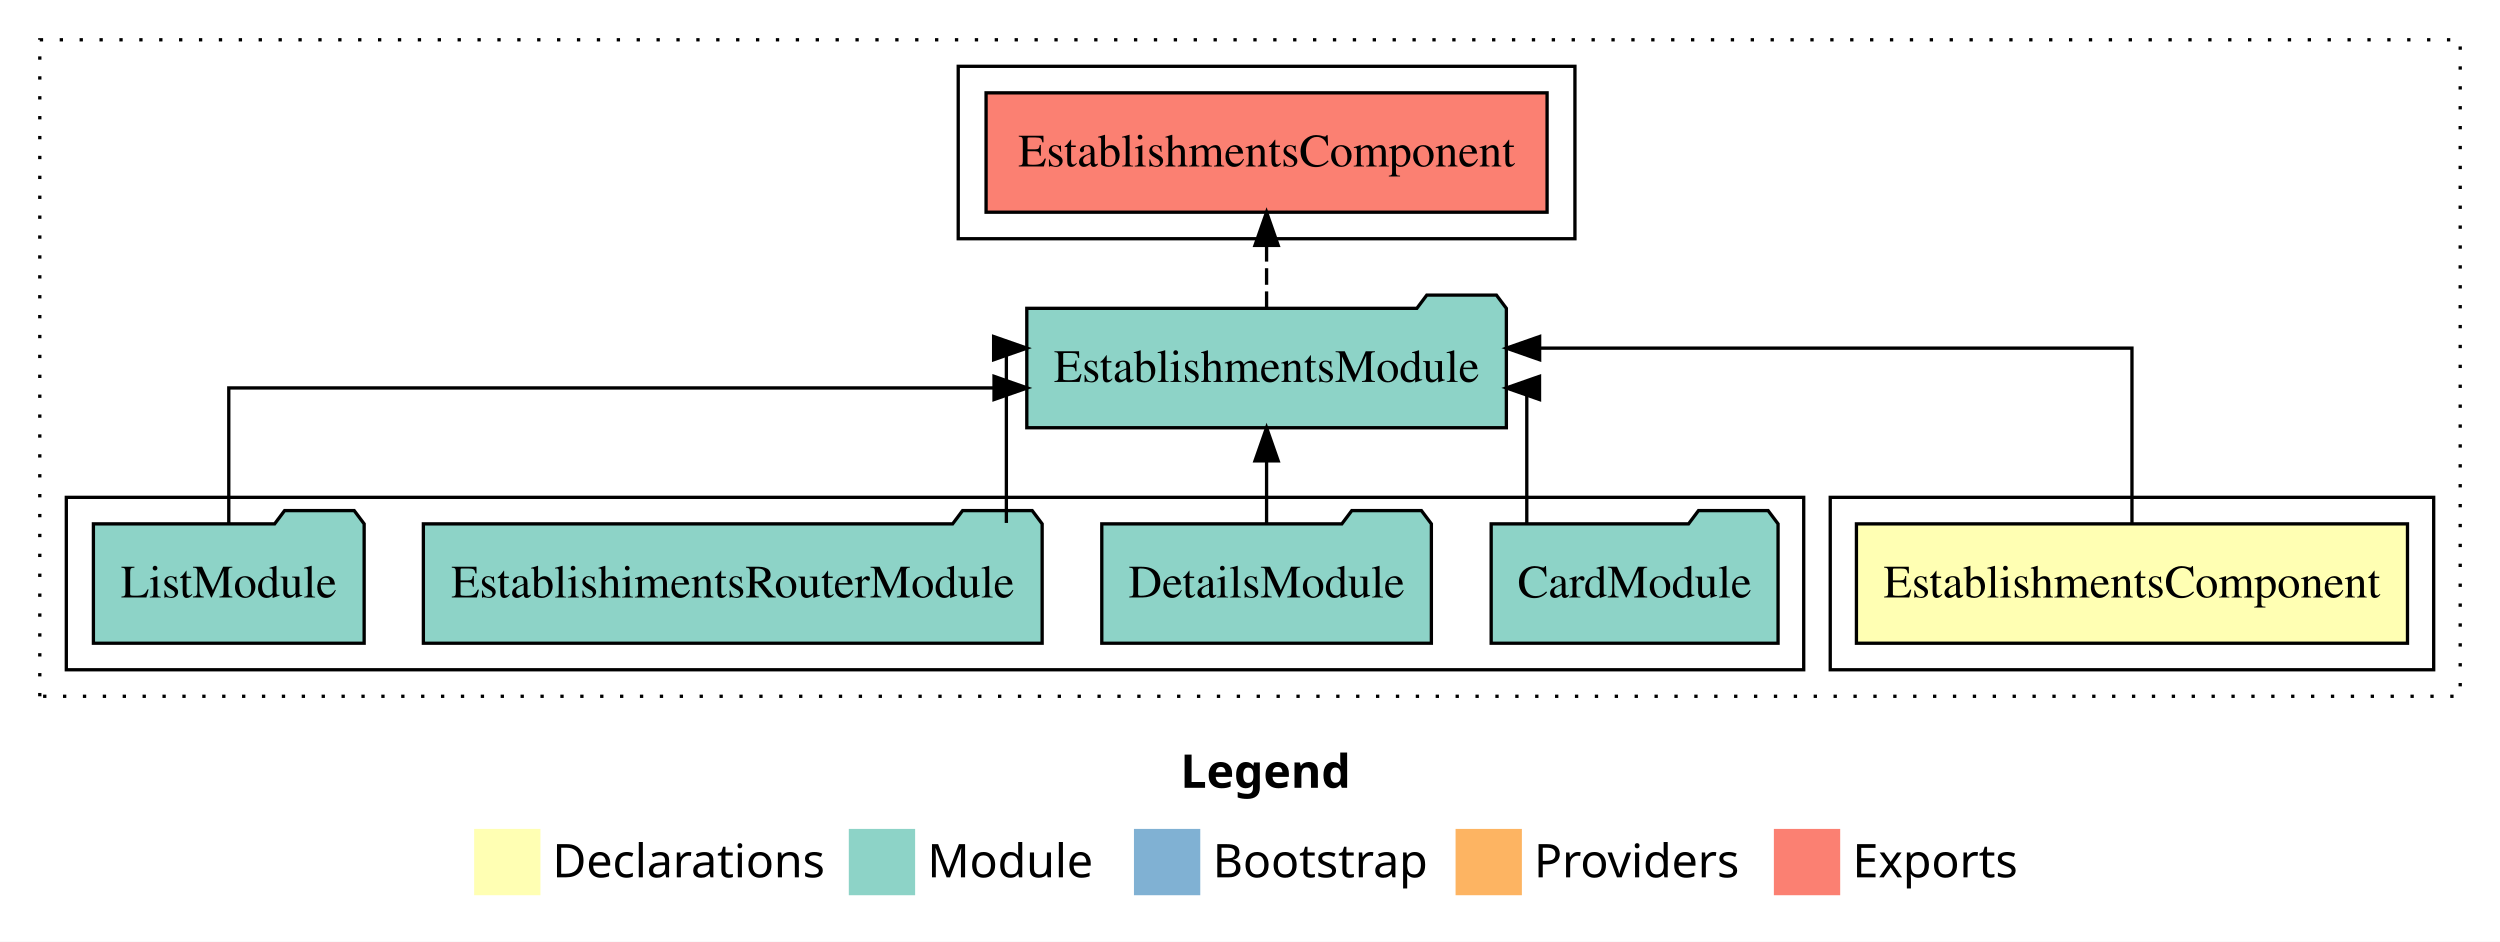
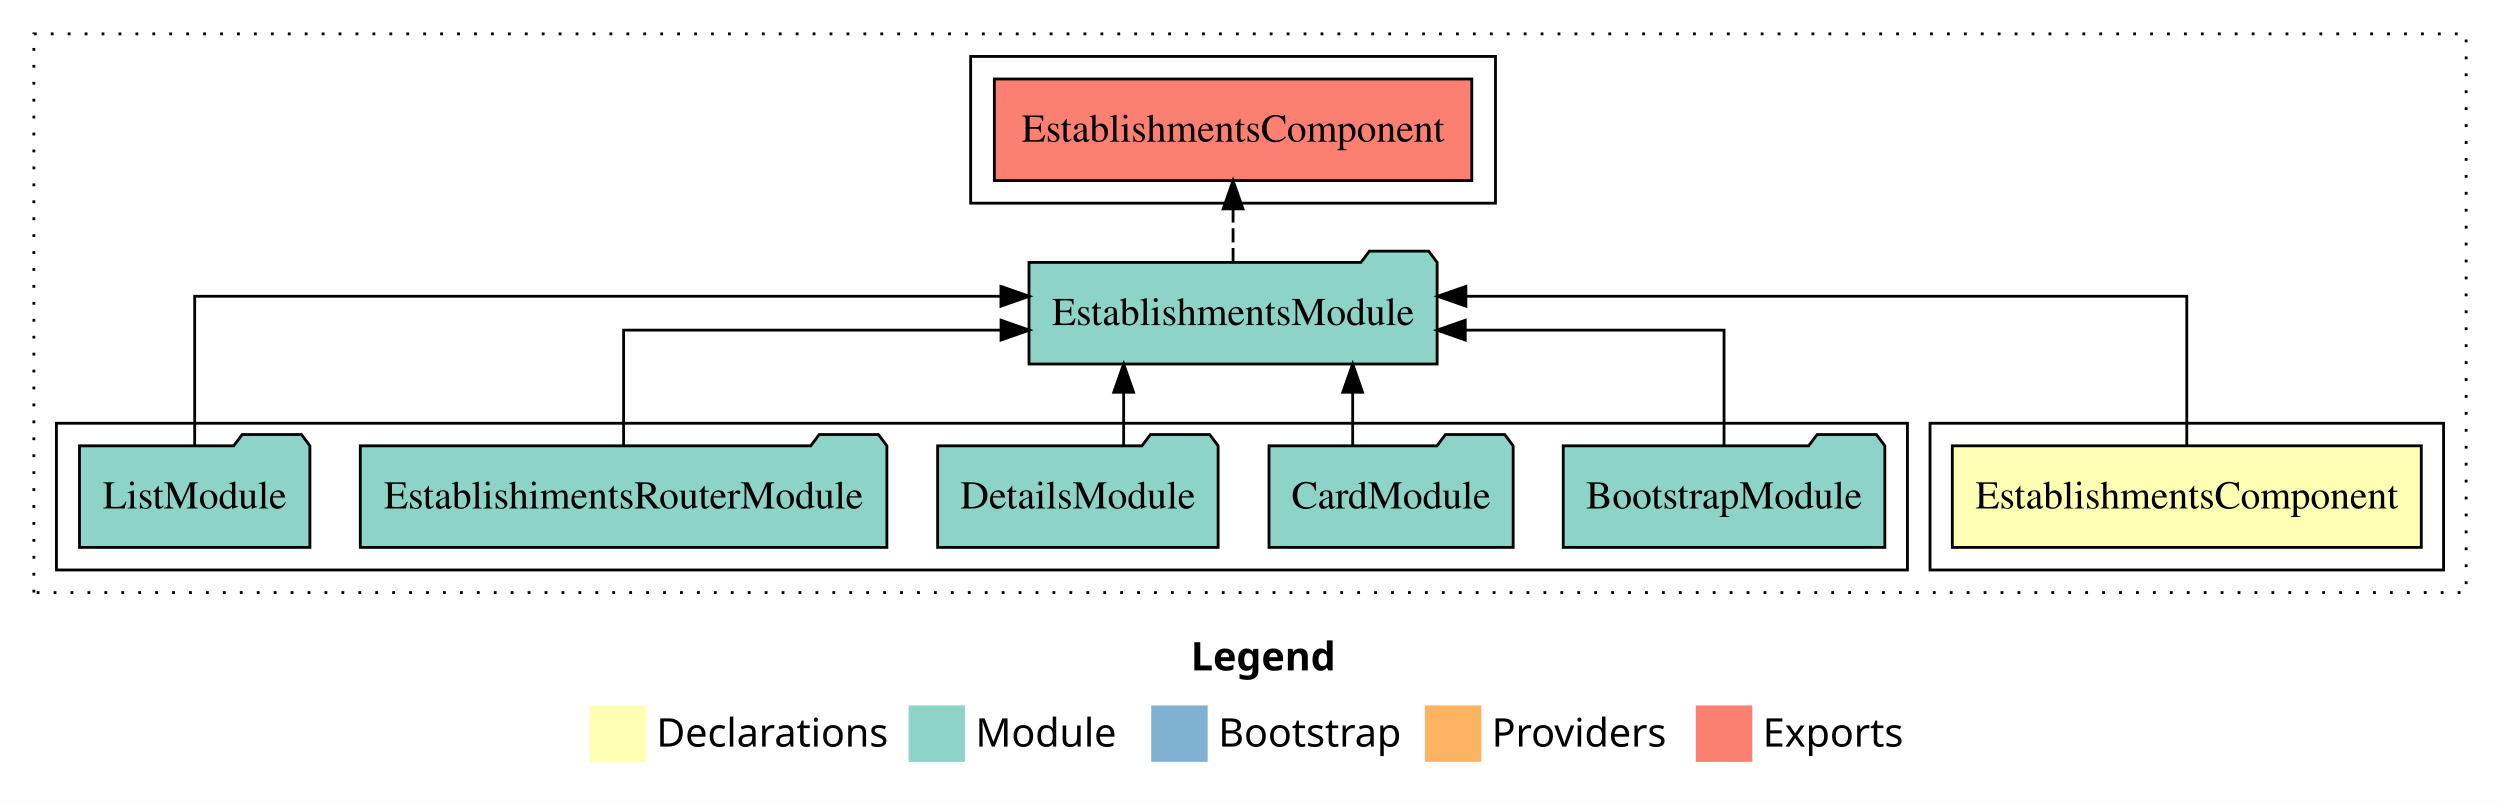
- <svg xmlns="http://www.w3.org/2000/svg" width="754pt" height="284pt" viewBox="0.00 0.00 754.00 284.00">
+ <svg xmlns="http://www.w3.org/2000/svg" width="886pt" height="284pt" viewBox="0.00 0.00 886.00 284.00">
  <g id="graph0" class="graph" transform="scale(1 1) rotate(0) translate(4 280)">
-     <polygon fill="#ffffff" stroke="transparent" points="-4,4 -4,-280 750,-280 750,4 -4,4" />
-     <text text-anchor="start" x="352.009" y="-42.4" font-family="sans-serif" font-weight="bold" font-size="14.00" fill="#000000">Legend</text>
-     <polygon fill="#ffffb3" stroke="transparent" points="139,-10 139,-30 159,-30 159,-10 139,-10" />
-     <text text-anchor="start" x="162.629" y="-15.4" font-family="sans-serif" font-size="14.00" fill="#000000">  Declarations</text>
-     <polygon fill="#8dd3c7" stroke="transparent" points="252,-10 252,-30 272,-30 272,-10 252,-10" />
-     <text text-anchor="start" x="275.725" y="-15.4" font-family="sans-serif" font-size="14.00" fill="#000000">  Module</text>
-     <polygon fill="#80b1d3" stroke="transparent" points="338,-10 338,-30 358,-30 358,-10 338,-10" />
-     <text text-anchor="start" x="361.781" y="-15.4" font-family="sans-serif" font-size="14.00" fill="#000000">  Bootstrap</text>
-     <polygon fill="#fdb462" stroke="transparent" points="435,-10 435,-30 455,-30 455,-10 435,-10" />
-     <text text-anchor="start" x="458.673" y="-15.4" font-family="sans-serif" font-size="14.00" fill="#000000">  Providers</text>
-     <polygon fill="#fb8072" stroke="transparent" points="531,-10 531,-30 551,-30 551,-10 531,-10" />
-     <text text-anchor="start" x="554.726" y="-15.4" font-family="sans-serif" font-size="14.00" fill="#000000">  Exports</text>
+     <polygon fill="#ffffff" stroke="transparent" points="-4,4 -4,-280 882,-280 882,4 -4,4" />
+     <text text-anchor="start" x="418.009" y="-42.4" font-family="sans-serif" font-weight="bold" font-size="14.00" fill="#000000">Legend</text>
+     <polygon fill="#ffffb3" stroke="transparent" points="205,-10 205,-30 225,-30 225,-10 205,-10" />
+     <text text-anchor="start" x="228.629" y="-15.4" font-family="sans-serif" font-size="14.00" fill="#000000">  Declarations</text>
+     <polygon fill="#8dd3c7" stroke="transparent" points="318,-10 318,-30 338,-30 338,-10 318,-10" />
+     <text text-anchor="start" x="341.725" y="-15.4" font-family="sans-serif" font-size="14.00" fill="#000000">  Module</text>
+     <polygon fill="#80b1d3" stroke="transparent" points="404,-10 404,-30 424,-30 424,-10 404,-10" />
+     <text text-anchor="start" x="427.781" y="-15.4" font-family="sans-serif" font-size="14.00" fill="#000000">  Bootstrap</text>
+     <polygon fill="#fdb462" stroke="transparent" points="501,-10 501,-30 521,-30 521,-10 501,-10" />
+     <text text-anchor="start" x="524.673" y="-15.4" font-family="sans-serif" font-size="14.00" fill="#000000">  Providers</text>
+     <polygon fill="#fb8072" stroke="transparent" points="597,-10 597,-30 617,-30 617,-10 597,-10" />
+     <text text-anchor="start" x="620.726" y="-15.4" font-family="sans-serif" font-size="14.00" fill="#000000">  Exports</text>
    <g id="clust1" class="cluster">
-       <polygon fill="none" stroke="#000000" stroke-dasharray="1,5" points="8,-70 8,-268 738,-268 738,-70 8,-70" />
+       <polygon fill="none" stroke="#000000" stroke-dasharray="1,5" points="8,-70 8,-268 870,-268 870,-70 8,-70" />
    </g>
    <g id="clust2" class="cluster">
-       <polygon fill="none" stroke="#000000" points="548,-78 548,-130 730,-130 730,-78 548,-78" />
+       <polygon fill="none" stroke="#000000" points="680,-78 680,-130 862,-130 862,-78 680,-78" />
    </g>
    <g id="clust4" class="cluster">
-       <polygon fill="none" stroke="#000000" points="16,-78 16,-130 540,-130 540,-78 16,-78" />
+       <polygon fill="none" stroke="#000000" points="16,-78 16,-130 672,-130 672,-78 16,-78" />
    </g>
    <g id="clust5" class="cluster">
-       <polygon fill="none" stroke="#000000" points="285,-208 285,-260 471,-260 471,-208 285,-208" />
+       <polygon fill="none" stroke="#000000" points="340,-208 340,-260 526,-260 526,-208 340,-208" />
    </g>
    <g id="node1" class="node">
-       <polygon fill="#ffffb3" stroke="#000000" points="722.101,-122 555.899,-122 555.899,-86 722.101,-86 722.101,-122" />
-       <text text-anchor="middle" x="639" y="-99.8" font-family="Times,serif" font-size="14.00" fill="#000000">EstablishmentsComponent</text>
+       <polygon fill="#ffffb3" stroke="#000000" points="854.101,-122 687.899,-122 687.899,-86 854.101,-86 854.101,-122" />
+       <text text-anchor="middle" x="771" y="-99.8" font-family="Times,serif" font-size="14.00" fill="#000000">EstablishmentsComponent</text>
    </g>
    <g id="node2" class="node">
-       <polygon fill="#8dd3c7" stroke="#000000" points="450.319,-187 447.319,-191 426.319,-191 423.319,-187 305.681,-187 305.681,-151 450.319,-151 450.319,-187" />
-       <text text-anchor="middle" x="378" y="-164.8" font-family="Times,serif" font-size="14.00" fill="#000000">EstablishmentsModule</text>
+       <polygon fill="#8dd3c7" stroke="#000000" points="505.319,-187 502.319,-191 481.319,-191 478.319,-187 360.681,-187 360.681,-151 505.319,-151 505.319,-187" />
+       <text text-anchor="middle" x="433" y="-164.8" font-family="Times,serif" font-size="14.00" fill="#000000">EstablishmentsModule</text>
    </g>
    <g id="edge1" class="edge">
-       <path fill="none" stroke="#000000" d="M639,-122.284C639,-143.321 639,-175 639,-175 639,-175 460.356,-175 460.356,-175" />
-       <polygon fill="#000000" stroke="#000000" points="460.356,-171.5 450.356,-175 460.356,-178.5 460.356,-171.5" />
+       <path fill="none" stroke="#000000" d="M771,-122.284C771,-143.321 771,-175 771,-175 771,-175 515.51,-175 515.51,-175" />
+       <polygon fill="#000000" stroke="#000000" points="515.51,-171.5 505.51,-175 515.509,-178.5 515.51,-171.5" />
    </g>
-     <g id="node7" class="node">
-       <polygon fill="#fb8072" stroke="#000000" points="462.601,-252 293.399,-252 293.399,-216 462.601,-216 462.601,-252" />
-       <text text-anchor="middle" x="378" y="-229.8" font-family="Times,serif" font-size="14.00" fill="#000000">EstablishmentsComponent </text>
+     <g id="node8" class="node">
+       <polygon fill="#fb8072" stroke="#000000" points="517.601,-252 348.399,-252 348.399,-216 517.601,-216 517.601,-252" />
+       <text text-anchor="middle" x="433" y="-229.8" font-family="Times,serif" font-size="14.00" fill="#000000">EstablishmentsComponent </text>
    </g>
-     <g id="edge6" class="edge">
-       <path fill="none" stroke="#000000" stroke-dasharray="5,2" d="M378,-187.106C378,-187.106 378,-205.991 378,-205.991" />
-       <polygon fill="#000000" stroke="#000000" points="374.5,-205.991 378,-215.991 381.5,-205.991 374.5,-205.991" />
+     <g id="edge7" class="edge">
+       <path fill="none" stroke="#000000" stroke-dasharray="5,2" d="M433,-187.106C433,-187.106 433,-205.991 433,-205.991" />
+       <polygon fill="#000000" stroke="#000000" points="429.5,-205.991 433,-215.991 436.5,-205.991 429.5,-205.991" />
    </g>
    <g id="node3" class="node">
+       <polygon fill="#8dd3c7" stroke="#000000" points="663.987,-122 660.987,-126 639.987,-126 636.987,-122 550.013,-122 550.013,-86 663.987,-86 663.987,-122" />
+       <text text-anchor="middle" x="607" y="-99.8" font-family="Times,serif" font-size="14.00" fill="#000000">BootstrapModule</text>
+     </g>
+     <g id="edge2" class="edge">
+       <path fill="none" stroke="#000000" d="M607,-122.022C607,-139.373 607,-163 607,-163 607,-163 515.28,-163 515.28,-163" />
+       <polygon fill="#000000" stroke="#000000" points="515.28,-159.5 505.28,-163 515.28,-166.5 515.28,-159.5" />
+     </g>
+     <g id="node4" class="node">
      <polygon fill="#8dd3c7" stroke="#000000" points="532.262,-122 529.262,-126 508.262,-126 505.262,-122 445.738,-122 445.738,-86 532.262,-86 532.262,-122" />
      <text text-anchor="middle" x="489" y="-99.8" font-family="Times,serif" font-size="14.00" fill="#000000">CardModule</text>
    </g>
-     <g id="edge2" class="edge">
-       <path fill="none" stroke="#000000" d="M456.48,-122.022C456.48,-139.373 456.48,-163 456.48,-163 456.48,-163 455.864,-163 455.864,-163" />
-       <polygon fill="#000000" stroke="#000000" points="460.322,-159.5 450.322,-163 460.322,-166.5 460.322,-159.5" />
+     <g id="edge3" class="edge">
+       <path fill="none" stroke="#000000" d="M475.389,-122.106C475.389,-122.106 475.389,-140.991 475.389,-140.991" />
+       <polygon fill="#000000" stroke="#000000" points="471.889,-140.991 475.389,-150.991 478.889,-140.991 471.889,-140.991" />
    </g>
-     <g id="node4" class="node">
+     <g id="node5" class="node">
      <polygon fill="#8dd3c7" stroke="#000000" points="427.702,-122 424.702,-126 403.702,-126 400.702,-122 328.298,-122 328.298,-86 427.702,-86 427.702,-122" />
      <text text-anchor="middle" x="378" y="-99.8" font-family="Times,serif" font-size="14.00" fill="#000000">DetailsModule</text>
    </g>
-     <g id="edge3" class="edge">
-       <path fill="none" stroke="#000000" d="M378,-122.106C378,-122.106 378,-140.991 378,-140.991" />
-       <polygon fill="#000000" stroke="#000000" points="374.5,-140.991 378,-150.991 381.5,-140.991 374.5,-140.991" />
+     <g id="edge4" class="edge">
+       <path fill="none" stroke="#000000" d="M394.221,-122.106C394.221,-122.106 394.221,-140.991 394.221,-140.991" />
+       <polygon fill="#000000" stroke="#000000" points="390.721,-140.991 394.221,-150.991 397.721,-140.991 390.721,-140.991" />
    </g>
-     <g id="node5" class="node">
+     <g id="node6" class="node">
      <polygon fill="#8dd3c7" stroke="#000000" points="310.312,-122 307.312,-126 286.312,-126 283.312,-122 123.688,-122 123.688,-86 310.312,-86 310.312,-122" />
      <text text-anchor="middle" x="217" y="-99.8" font-family="Times,serif" font-size="14.00" fill="#000000">EstablishimentsRouterModule</text>
    </g>
-     <g id="edge4" class="edge">
-       <path fill="none" stroke="#000000" d="M299.52,-122.284C299.52,-143.321 299.52,-175 299.52,-175 299.52,-175 300.136,-175 300.136,-175" />
-       <polygon fill="#000000" stroke="#000000" points="295.678,-178.5 305.678,-175 295.678,-171.5 295.678,-178.5" />
+     <g id="edge5" class="edge">
+       <path fill="none" stroke="#000000" d="M217,-122.022C217,-139.373 217,-163 217,-163 217,-163 350.775,-163 350.775,-163" />
+       <polygon fill="#000000" stroke="#000000" points="350.775,-166.5 360.775,-163 350.775,-159.5 350.775,-166.5" />
    </g>
-     <g id="node6" class="node">
+     <g id="node7" class="node">
      <polygon fill="#8dd3c7" stroke="#000000" points="105.829,-122 102.829,-126 81.829,-126 78.829,-122 24.171,-122 24.171,-86 105.829,-86 105.829,-122" />
      <text text-anchor="middle" x="65" y="-99.8" font-family="Times,serif" font-size="14.00" fill="#000000">ListModule</text>
    </g>
-     <g id="edge5" class="edge">
-       <path fill="none" stroke="#000000" d="M65,-122.022C65,-139.373 65,-163 65,-163 65,-163 295.798,-163 295.798,-163" />
-       <polygon fill="#000000" stroke="#000000" points="295.798,-166.5 305.798,-163 295.798,-159.5 295.798,-166.5" />
+     <g id="edge6" class="edge">
+       <path fill="none" stroke="#000000" d="M65,-122.284C65,-143.321 65,-175 65,-175 65,-175 350.734,-175 350.734,-175" />
+       <polygon fill="#000000" stroke="#000000" points="350.734,-178.5 360.734,-175 350.734,-171.5 350.734,-178.5" />
    </g>
  </g>
</svg>
